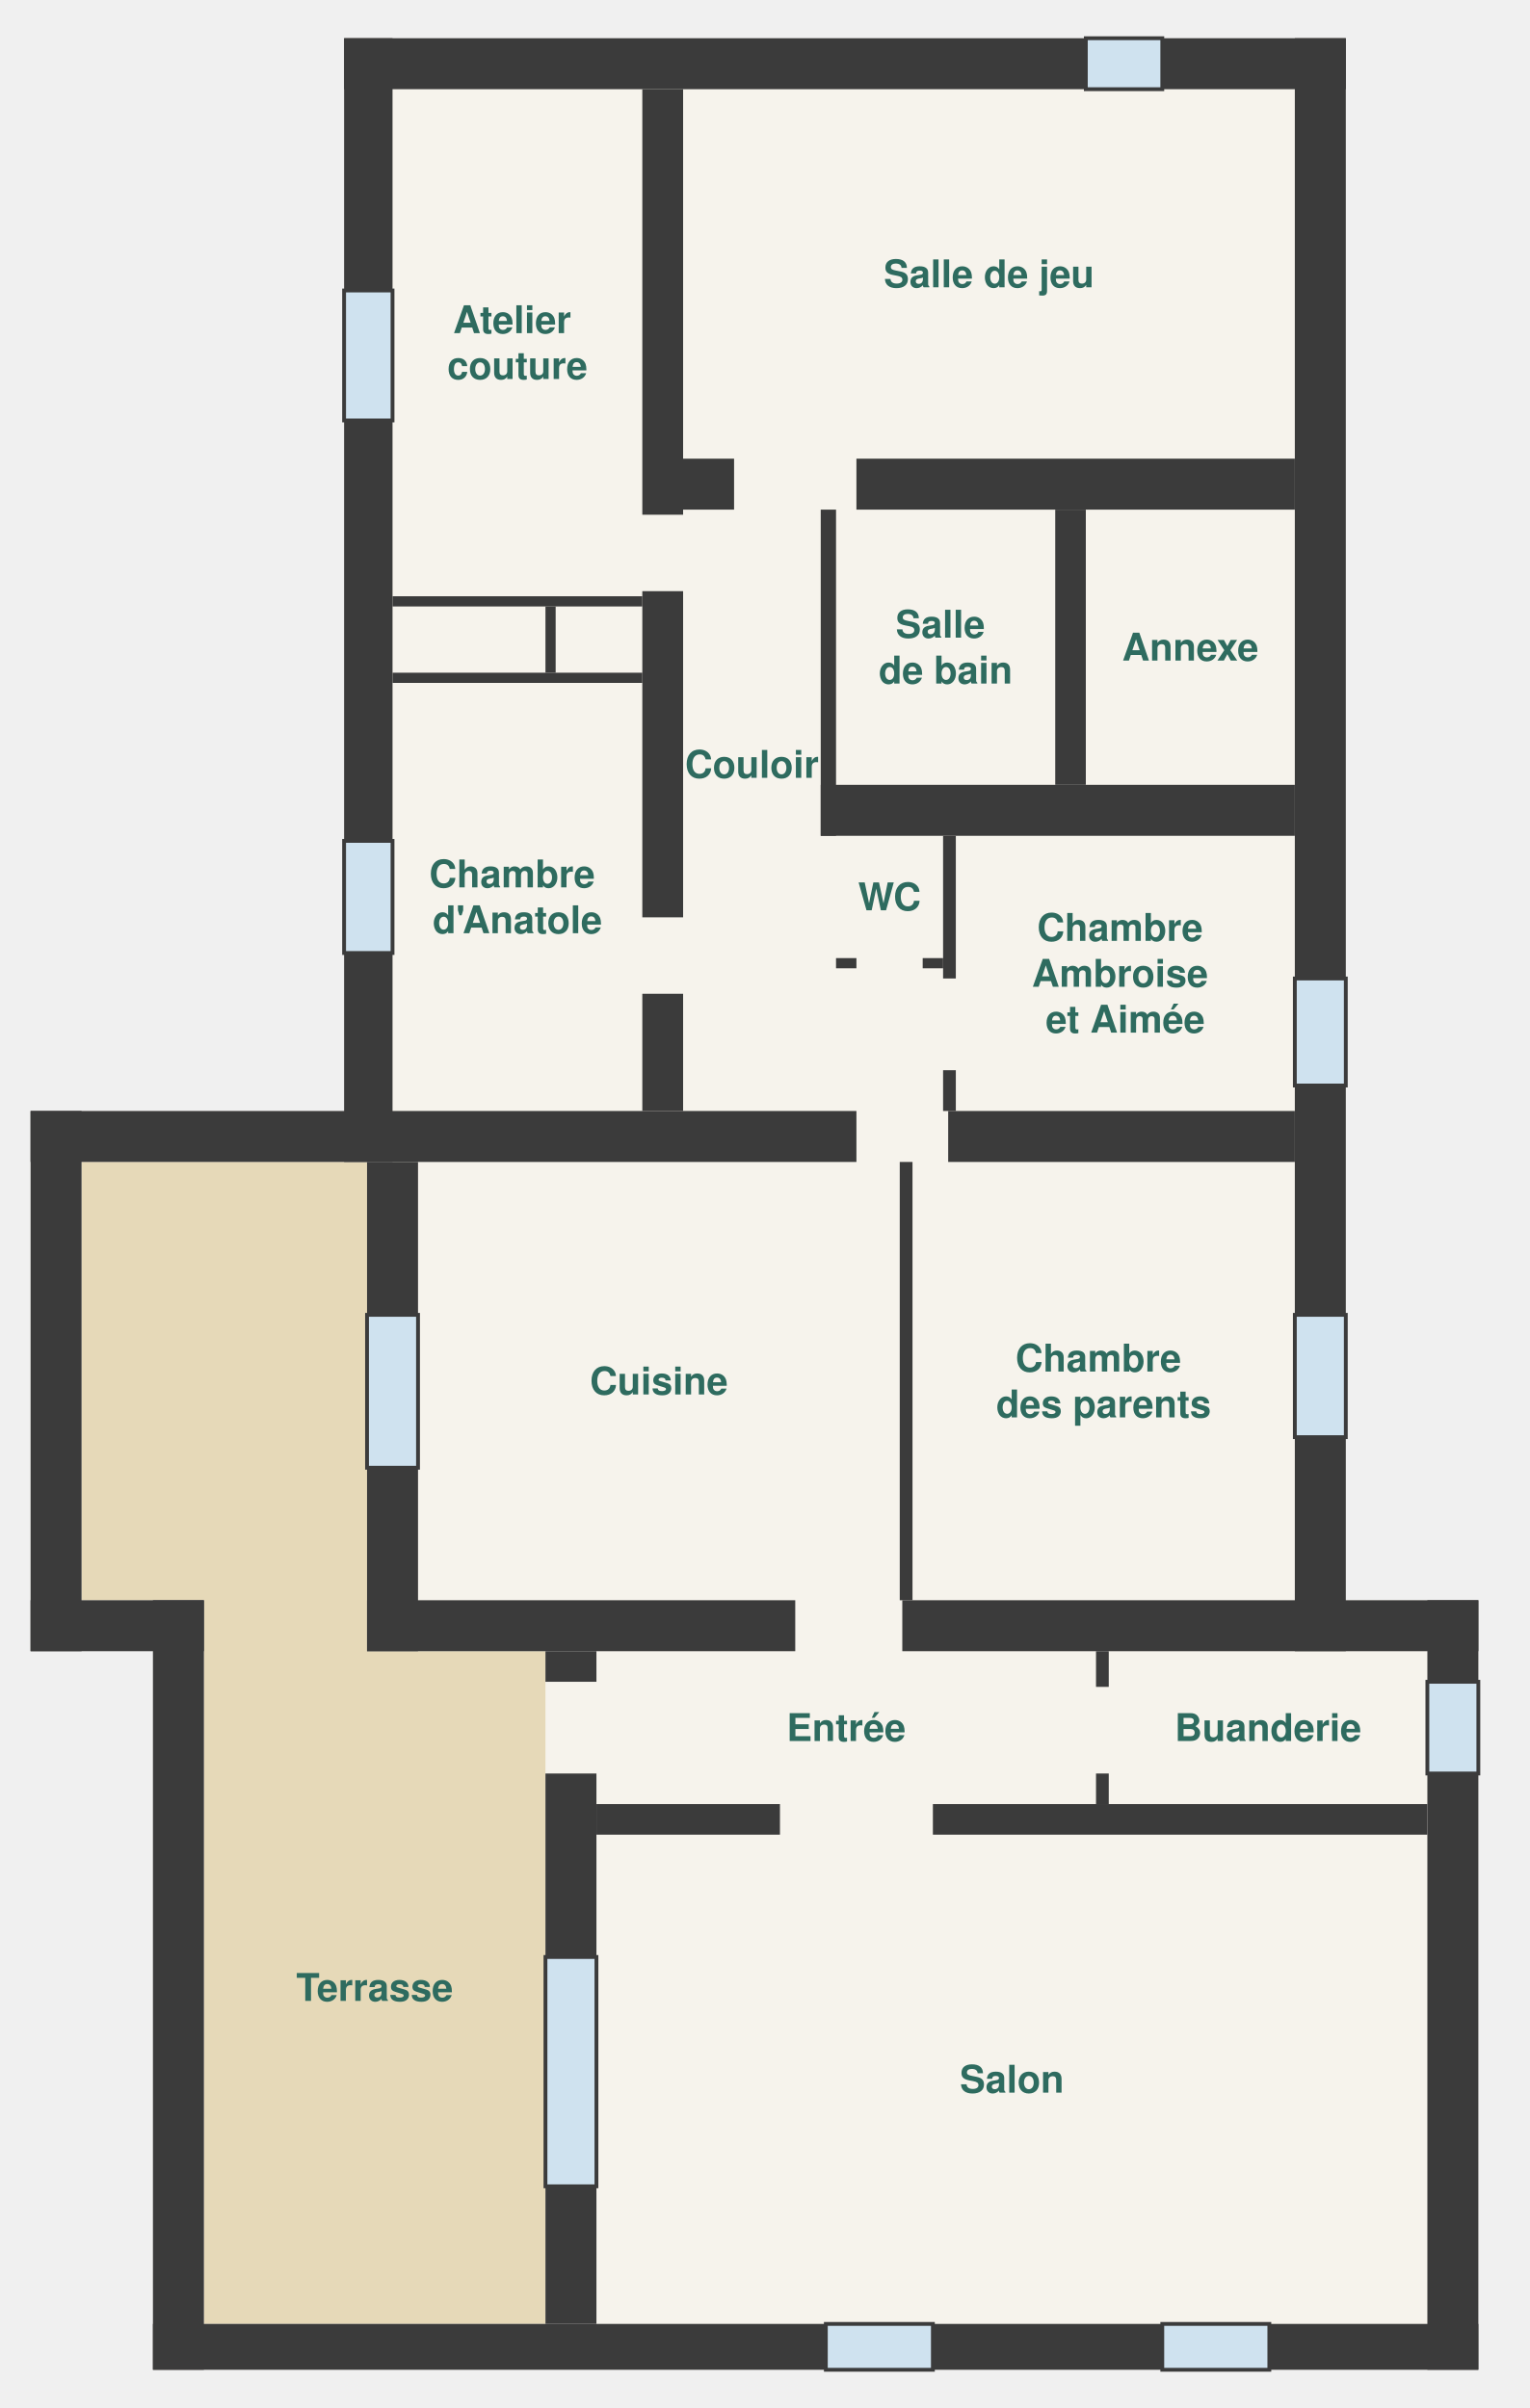
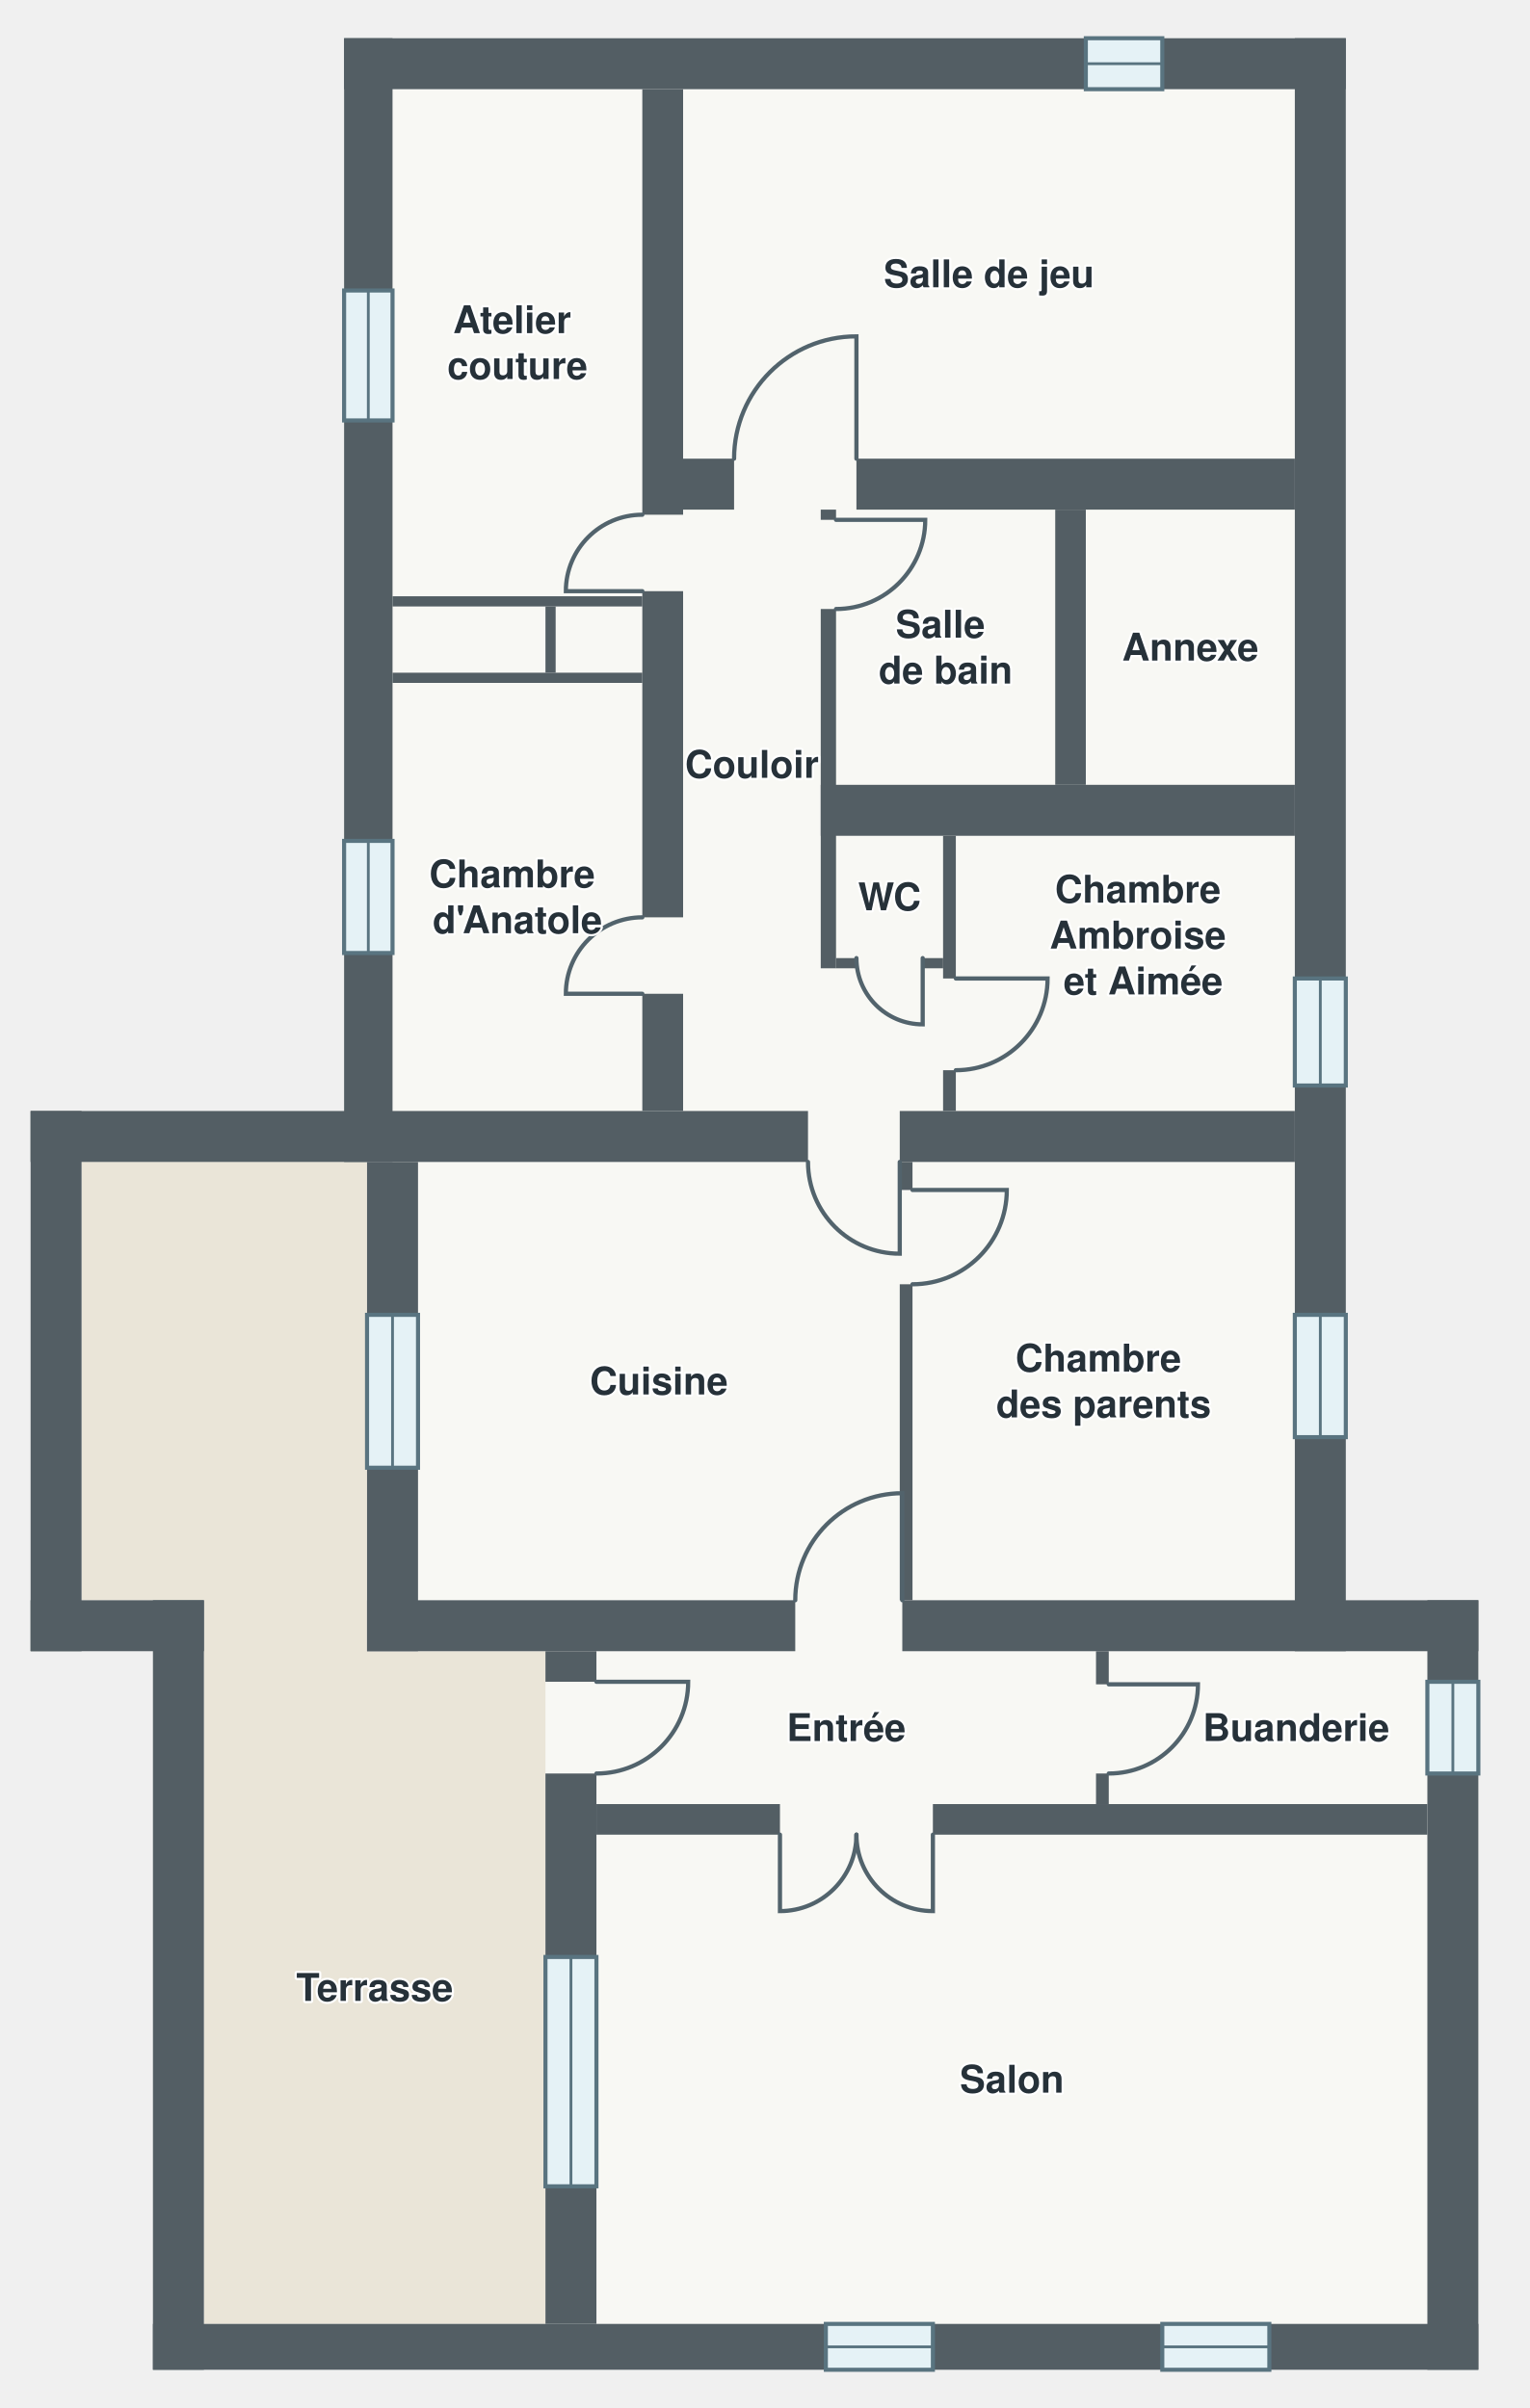
<svg xmlns="http://www.w3.org/2000/svg" viewBox="30 30 600 945">
-   <polygon id="floor" points="165,45 558,45 558,658 610,658 610,960 90,960 90,678 42,678 42,466 165,466" fill="#f6f3ec" />
+   <polygon id="floor" points="165,45 558,45 558,658 610,658 610,960 90,960 90,678 42,678 42,466 165,466" fill="#f8f8f4" />
  <g id="rooms">
-     <polygon id="atelier_couture" class="room" points="184,65 282,65 282,264 184,264" fill="#f6f3ec" />
-     <polygon id="placards" class="room" points="184,268 282,268 282,294 184,294" fill="#f6f3ec" />
-     <polygon id="chambre_anatole" class="room" points="184,298 282,298 282,466 184,466" fill="#f6f3ec" />
-     <polygon id="salle_de_jeu" class="room" points="298,65 538,65 538,210 298,210" fill="#f6f3ec" />
-     <polygon id="couloir" class="room" points="298,230 352,230 352,410 400,410 400,466 298,466" fill="#f6f3ec" />
-     <polygon id="salle_de_bain" class="room" points="358,230 444,230 444,338 358,338" fill="#f6f3ec" />
-     <polygon id="annexe" class="room" points="456,230 538,230 538,338 456,338" fill="#f6f3ec" />
-     <polygon id="wc" class="room" points="358,358 400,358 400,406 358,406" fill="#f6f3ec" />
-     <polygon id="chambre_ambroise_aimee" class="room" points="405,358 538,358 538,466 405,466" fill="#f6f3ec" />
-     <polygon id="cuisine" class="room" points="194,486 383,486 383,658 194,658" fill="#f6f3ec" />
-     <polygon id="chambre_parents" class="room" points="388,486 538,486 538,658 388,658" fill="#f6f3ec" />
-     <polygon id="entree" class="room" points="264,678 460,678 460,738 264,738" fill="#f6f3ec" />
-     <polygon id="buanderie" class="room" points="465,678 590,678 590,738 465,738" fill="#f6f3ec" />
-     <polygon id="salon" class="room" points="264,750 590,750 590,942 264,942" fill="#f6f3ec" />
-     <polygon id="terrasse" class="room" points="62,486 174,486 174,678 244,678 244,942 110,942 110,658 62,658" fill="#e6d9b8" />
+     <polygon id="atelier_couture" class="room" points="184,65 282,65 282,264 184,264" fill="#f8f8f4" />
+     <polygon id="placards" class="room" points="184,268 282,268 282,294 184,294" fill="#f8f8f4" />
+     <polygon id="chambre_anatole" class="room" points="184,298 282,298 282,466 184,466" fill="#f8f8f4" />
+     <polygon id="salle_de_jeu" class="room" points="298,65 538,65 538,210 298,210" fill="#f8f8f4" />
+     <polygon id="couloir" class="room" points="298,230 352,230 352,410 400,410 400,466 298,466" fill="#f8f8f4" />
+     <polygon id="salle_de_bain" class="room" points="358,230 444,230 444,338 358,338" fill="#f8f8f4" />
+     <polygon id="annexe" class="room" points="456,230 538,230 538,338 456,338" fill="#f8f8f4" />
+     <polygon id="wc" class="room" points="358,358 400,358 400,406 358,406" fill="#f8f8f4" />
+     <polygon id="chambre_ambroise_aimee" class="room" points="405,358 538,358 538,466 405,466" fill="#f8f8f4" />
+     <polygon id="cuisine" class="room" points="194,486 383,486 383,658 194,658" fill="#f8f8f4" />
+     <polygon id="chambre_parents" class="room" points="388,486 538,486 538,658 388,658" fill="#f8f8f4" />
+     <polygon id="entree" class="room" points="264,678 460,678 460,738 264,738" fill="#f8f8f4" />
+     <polygon id="buanderie" class="room" points="465,678 590,678 590,738 465,738" fill="#f8f8f4" />
+     <polygon id="salon" class="room" points="264,750 590,750 590,942 264,942" fill="#f8f8f4" />
+     <polygon id="terrasse" class="room" points="62,486 174,486 174,678 244,678 244,942 110,942 110,658 62,658" fill="#eae5d8" />
  </g>
-   <g id="walls" fill="#3b3b3b">
+   <g id="walls" fill="#535e64">
    <rect x="165" y="45" width="291" height="20" />
    <rect x="486" y="45" width="72" height="20" />
    <rect x="165" y="45" width="19" height="99" />
    <rect x="165" y="195" width="19" height="165" />
    <rect x="165" y="404" width="19" height="82" />
    <rect x="538" y="45" width="20" height="369" />
    <rect x="538" y="456" width="20" height="90" />
    <rect x="538" y="594" width="20" height="84" />
-     <rect x="42" y="466" width="324" height="20" />
-     <rect x="402" y="466" width="136" height="20" />
+     <rect x="42" y="466" width="305" height="20" />
+     <rect x="383" y="466" width="155" height="20" />
    <rect x="42" y="466" width="20" height="212" />
    <rect x="42" y="658" width="68" height="20" />
    <rect x="90" y="658" width="20" height="302" />
    <rect x="90" y="942" width="264" height="18" />
    <rect x="396" y="942" width="90" height="18" />
    <rect x="528" y="942" width="82" height="18" />
    <rect x="174" y="486" width="20" height="60" />
    <rect x="174" y="606" width="20" height="72" />
    <rect x="174" y="658" width="168" height="20" />
    <rect x="384" y="658" width="226" height="20" />
    <rect x="590" y="658" width="20" height="32" />
    <rect x="590" y="726" width="20" height="234" />
    <rect x="244" y="678" width="20" height="12" />
    <rect x="244" y="726" width="20" height="72" />
    <rect x="244" y="888" width="20" height="54" />
    <rect x="264" y="738" width="72" height="12" />
    <rect x="396" y="738" width="194" height="12" />
-     <rect x="460" y="678" width="5" height="14" />
+     <rect x="460" y="678" width="5" height="13" />
    <rect x="460" y="726" width="5" height="12" />
-     <rect x="383" y="486" width="5" height="172" />
+     <rect x="383" y="486" width="5" height="11" />
+     <rect x="383" y="534" width="5" height="124" />
    <rect x="282" y="65" width="16" height="167" />
    <rect x="282" y="262" width="16" height="128" />
    <rect x="282" y="420" width="16" height="46" />
    <rect x="184" y="264" width="98" height="4" />
    <rect x="184" y="294" width="98" height="4" />
    <rect x="244" y="268" width="4" height="26" />
    <rect x="298" y="210" width="20" height="20" />
    <rect x="366" y="210" width="172" height="20" />
-     <rect x="352" y="230" width="6" height="128" />
+     <rect x="352" y="230" width="6" height="4" />
+     <rect x="352" y="269" width="6" height="141" />
    <rect x="444" y="230" width="12" height="108" />
    <rect x="352" y="338" width="186" height="20" />
    <rect x="400" y="358" width="5" height="56" />
    <rect x="400" y="450" width="5" height="16" />
    <rect x="358" y="406" width="8" height="4" />
    <rect x="392" y="406" width="8" height="4" />
  </g>
-   <g id="windows" fill="#cfe2ef" stroke="#3b3b3b" stroke-width="1.5">
+   <g id="windows" fill="#e5f2f6" stroke="#597480" stroke-width="1.6">
    <rect x="456" y="45" width="30" height="20" />
+     <path d="M456 55.0 h30" fill="none" stroke-width="1.1" />
    <rect x="165" y="144" width="19" height="51" />
+     <path d="M174.5 144 v51" fill="none" stroke-width="1.1" />
    <rect x="165" y="360" width="19" height="44" />
+     <path d="M174.5 360 v44" fill="none" stroke-width="1.1" />
    <rect x="538" y="414" width="20" height="42" />
+     <path d="M548.0 414 v42" fill="none" stroke-width="1.1" />
    <rect x="538" y="546" width="20" height="48" />
+     <path d="M548.0 546 v48" fill="none" stroke-width="1.1" />
    <rect x="354" y="942" width="42" height="18" />
+     <path d="M354 951.0 h42" fill="none" stroke-width="1.1" />
    <rect x="486" y="942" width="42" height="18" />
+     <path d="M486 951.0 h42" fill="none" stroke-width="1.1" />
    <rect x="174" y="546" width="20" height="60" />
+     <path d="M184.0 546 v60" fill="none" stroke-width="1.1" />
    <rect x="590" y="690" width="20" height="36" />
+     <path d="M600.0 690 v36" fill="none" stroke-width="1.1" />
    <rect x="244" y="798" width="20" height="90" />
+     <path d="M254.0 798 v90" fill="none" stroke-width="1.1" />
+     <g fill="none" stroke="#52636c" stroke-width="1.65" stroke-linecap="round">
+       <path d="M282 262 l-30 0 A30 30 0 0 1 282 232" />
+       <path d="M282 420 l-30 0 A30 30 0 0 1 282 390" />
+       <path d="M366 210 l0 -48 A48 48 0 0 0 318 210" />
+       <path d="M358 234 l35 0 A35 35 0 0 1 358 269" />
+       <path d="M392 406 l0 26 A26 26 0 0 1 366 406" />
+       <path d="M405 414 l36 0 A36 36 0 0 1 405 450" />
+       <path d="M383 486 l0 36 A36 36 0 0 1 347 486" />
+       <path d="M388 497 l37 0 A37 37 0 0 1 388 534" />
+       <path d="M384 658 l0 -42 A42 42 0 0 0 342 658" />
+       <path d="M264 690 l36 0 A36 36 0 0 1 264 726" />
+       <path d="M465 691 l35 0 A35 35 0 0 1 465 726" />
+       <path d="M336 750 l0 30 A30 30 0 0 0 366 750" />
+       <path d="M396 750 l0 30 A30 30 0 0 1 366 750" />
+     </g>
  </g>
-   <g id="labels" fill="#2e6b5f" font-family="Helvetica, Arial, sans-serif" font-size="15" font-weight="600" text-anchor="middle" dominant-baseline="middle">
+   <g id="labels" fill="#263139" stroke="#fff" stroke-width="1.7" stroke-linejoin="round" paint-order="stroke fill" font-family="Helvetica, Arial, sans-serif" font-size="15" font-weight="600" text-anchor="middle" dominant-baseline="middle">
    <text>
      <tspan x="233.0" y="155.5">Atelier</tspan>
      <tspan x="233.0" y="173.5">couture</tspan>
    </text>
    <text>
      <tspan x="233.0" y="373.0">Chambre</tspan>
      <tspan x="233.0" y="391.0">d'Anatole</tspan>
    </text>
    <text>
      <tspan x="418.0" y="137.5">Salle de jeu</tspan>
    </text>
    <text>
      <tspan x="325" y="330">Couloir</tspan>
    </text>
    <text>
      <tspan x="401.0" y="275.0">Salle</tspan>
      <tspan x="401.0" y="293.0">de bain</tspan>
    </text>
    <text>
      <tspan x="497.0" y="284.0">Annexe</tspan>
    </text>
    <text>
      <tspan x="379.0" y="382.0">WC</tspan>
    </text>
    <text>
-       <tspan x="471.5" y="394.0">Chambre</tspan>
-       <tspan x="471.5" y="412.0">Ambroise</tspan>
-       <tspan x="471.5" y="430.0">et Aimée</tspan>
+       <tspan x="478.5" y="379.0">Chambre</tspan>
+       <tspan x="478.5" y="397.0">Ambroise</tspan>
+       <tspan x="478.5" y="415.0">et Aimée</tspan>
    </text>
    <text>
      <tspan x="288.5" y="572.0">Cuisine</tspan>
    </text>
    <text>
      <tspan x="463.0" y="563.0">Chambre</tspan>
      <tspan x="463.0" y="581.0">des parents</tspan>
    </text>
    <text>
      <tspan x="362.0" y="708.0">Entrée</tspan>
    </text>
    <text>
-       <tspan x="527.5" y="708.0">Buanderie</tspan>
+       <tspan x="538.5" y="708.0">Buanderie</tspan>
    </text>
    <text>
      <tspan x="427.0" y="846.0">Salon</tspan>
    </text>
    <text>
      <tspan x="177" y="810">Terrasse</tspan>
    </text>
  </g>
</svg>
